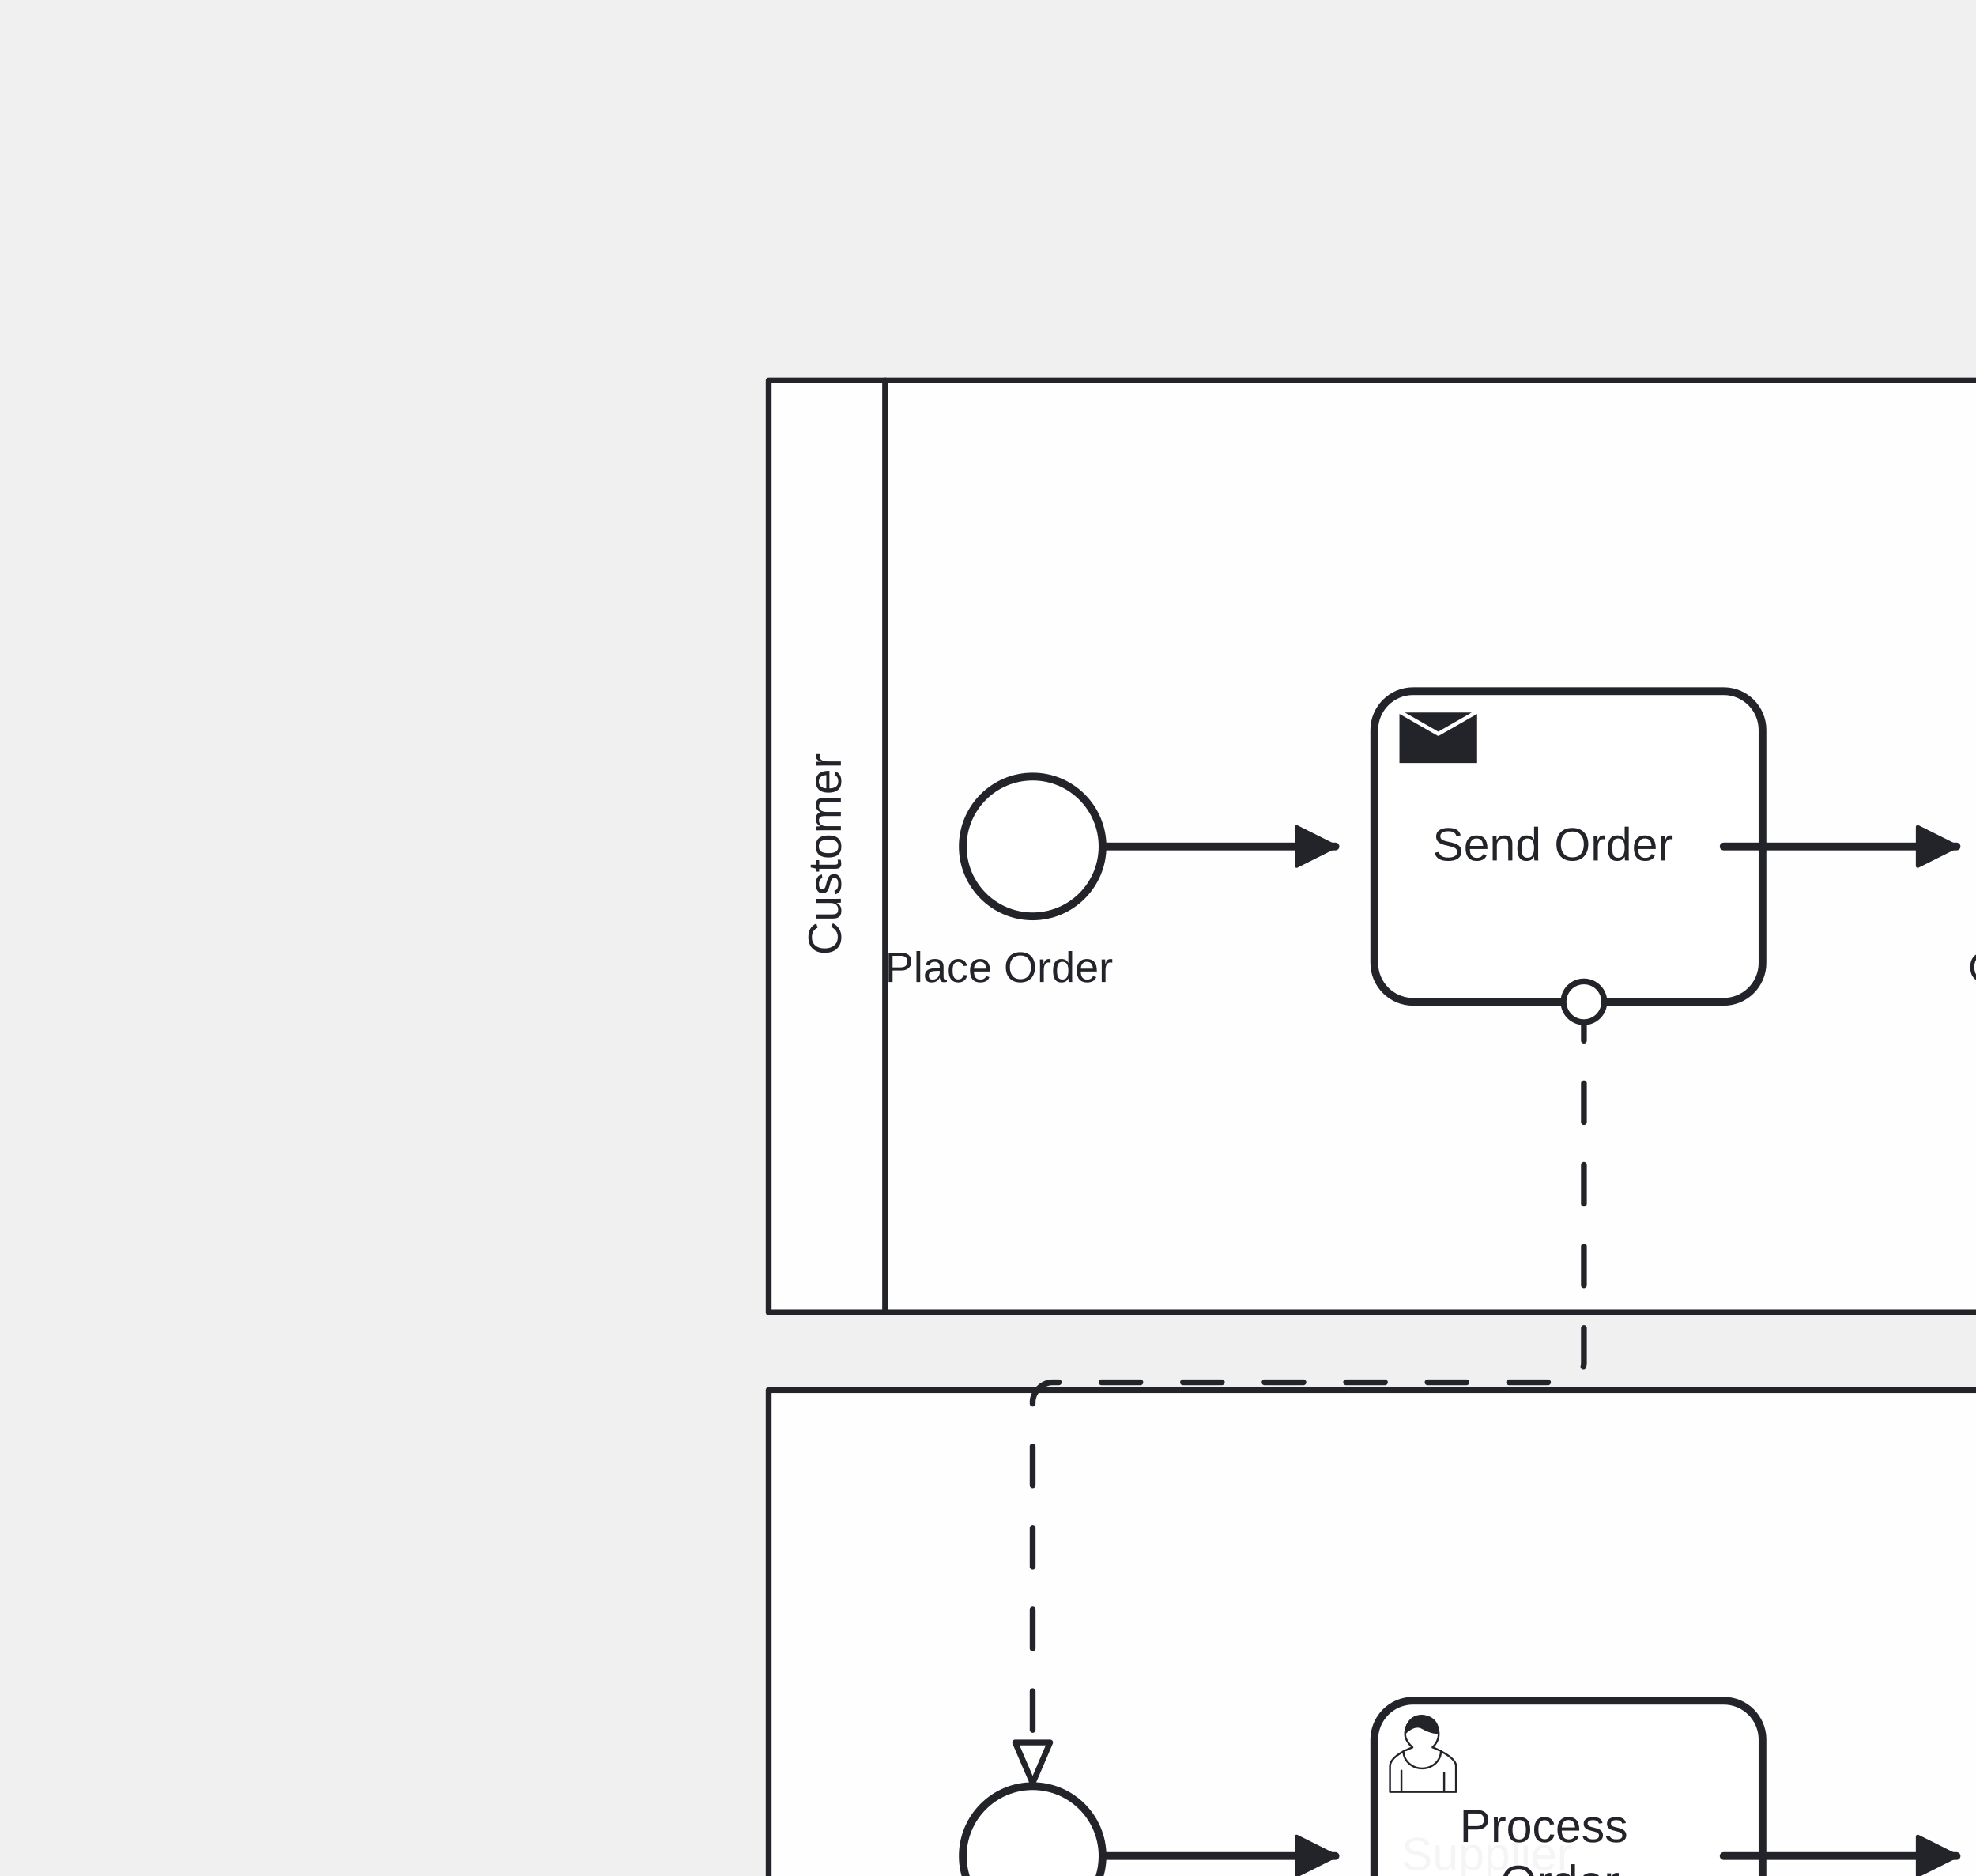
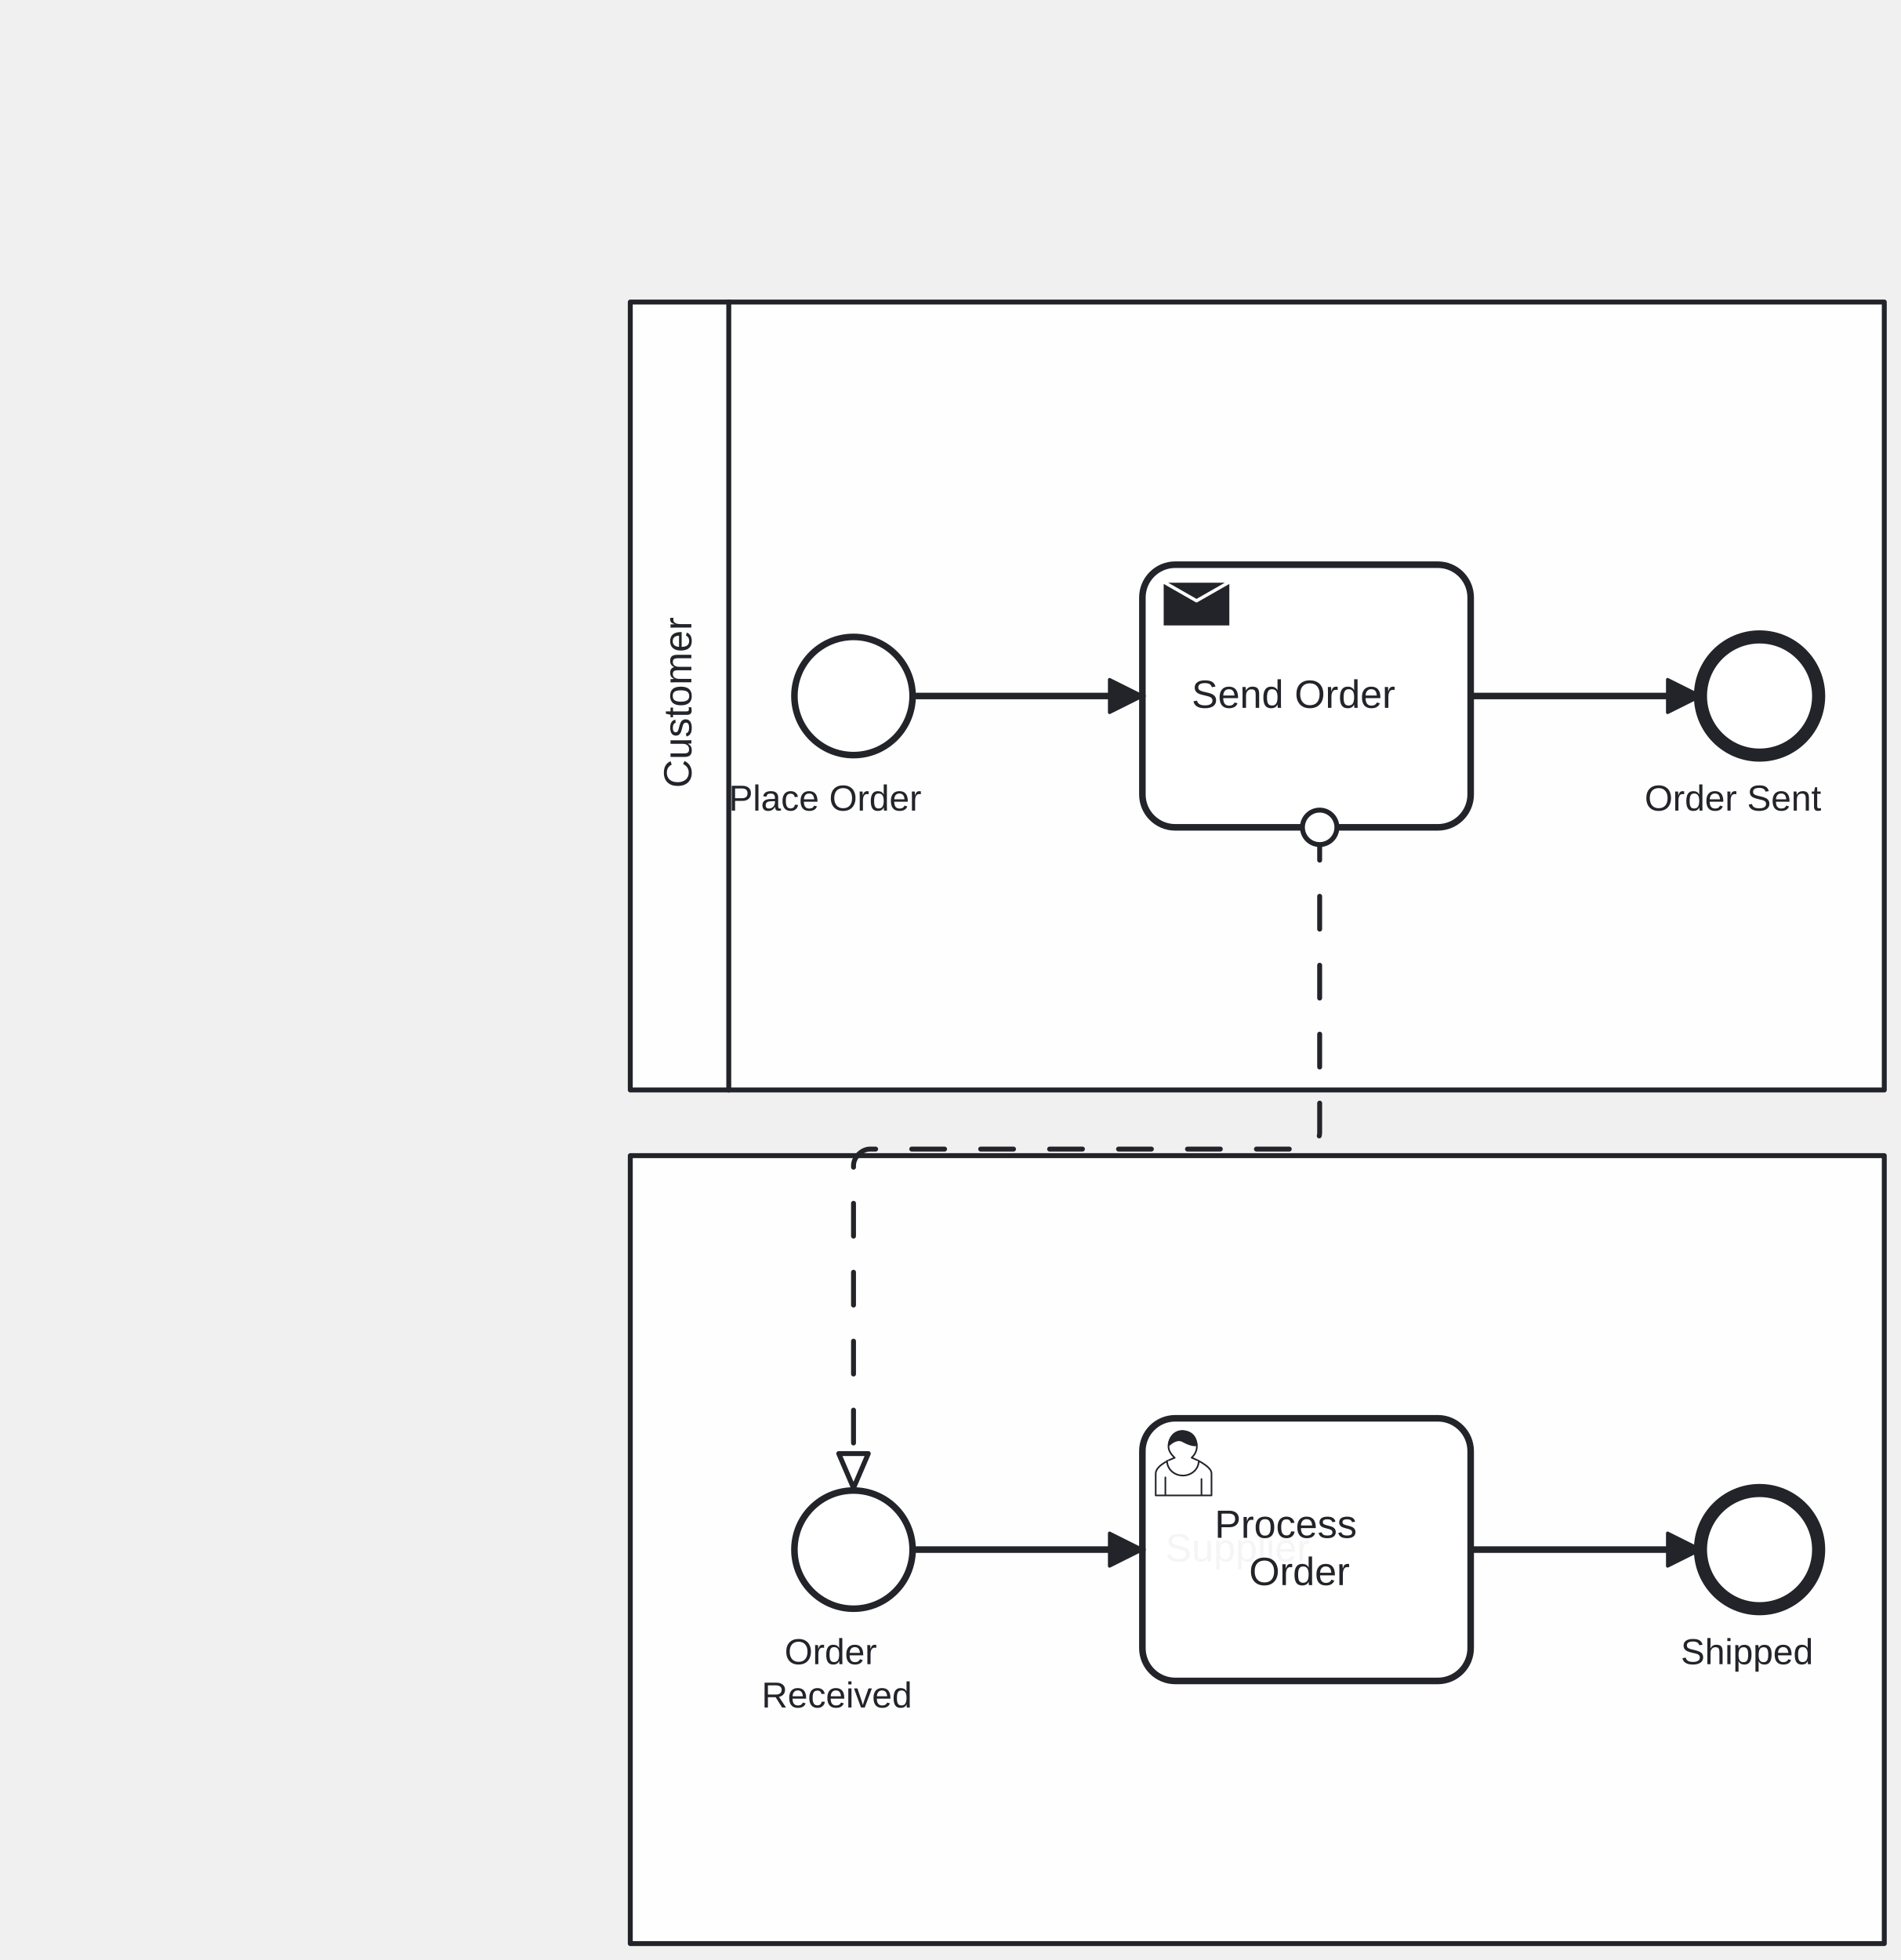
- <svg xmlns="http://www.w3.org/2000/svg" width="509" height="483" viewBox="-6 -6 509 483" version="1.1">
+ <svg xmlns="http://www.w3.org/2000/svg" width="579" height="597" viewBox="0 0 579 597" version="1.1">
  <g class="djs-group">
    <g class="djs-element djs-shape" data-element-id="Participant_Customer" style="display: block;" transform="translate(192, 92)">
      <g class="djs-visual">
        <rect x="0" y="0" width="382" height="240" rx="0" ry="0" style="stroke-linecap: round; stroke-linejoin: round; stroke: hsl(225, 10%, 15%); stroke-width: 1.5px; fill: white; fill-opacity: 0.95;" />
        <path style="fill: none; stroke-linecap: round; stroke-linejoin: round; stroke: hsl(225, 10%, 15%); stroke-width: 1.5px;" d="M30,0L30,240" />
        <text style="font-family: Arial, sans-serif; font-size: 12px; font-weight: normal; fill: hsl(225, 10%, 15%);" lineHeight="1.2" class="djs-label" transform="matrix(-1.8369701987210297e-16, -1, 1, -1.8369701987210297e-16, 0, 240)">
          <tspan x="92" y="18.6">Customer</tspan>
        </text>
      </g>
      <rect x="-5" y="-5" rx="4" width="392" height="250" style="fill: none;" class="djs-outline" />
      <rect style="fill: none; stroke-opacity: 0; stroke: white; stroke-width: 15px;" class="djs-hit djs-hit-no-move" x="0" y="0" width="382" height="240" />
      <rect style="fill: none; stroke-opacity: 0; stroke: white; stroke-width: 15px;" class="djs-hit djs-hit-click-stroke" x="0" y="0" width="382" height="240" />
      <rect style="fill: none; stroke-opacity: 0; stroke: white; stroke-width: 15px;" class="djs-hit djs-hit-all" x="0" y="0" width="30" height="240" />
    </g>
    <g class="djs-children">
      <g class="djs-group">
        <g class="djs-element djs-shape" data-element-id="StartEvent_PlaceOrder" style="display: block;" transform="translate(242, 194)">
          <g class="djs-visual">
            <circle cx="18" cy="18" r="18" style="stroke-linecap: round; stroke-linejoin: round; stroke: hsl(225, 10%, 15%); stroke-width: 2px; fill: white; fill-opacity: 0.95;" />
          </g>
          <rect style="fill: none; stroke-opacity: 0; stroke: white; stroke-width: 15px;" class="djs-hit djs-hit-all" x="0" y="0" width="36" height="36" />
          <circle cx="18" cy="18" r="23" style="fill: none;" class="djs-outline" />
        </g>
      </g>
      <g class="djs-group">
        <g class="djs-element djs-shape" data-element-id="SendTask_SendOrder" style="display: block;" transform="translate(348, 172)">
          <g class="djs-visual">
            <rect x="0" y="0" width="100" height="80" rx="10" ry="10" style="stroke-linecap: round; stroke-linejoin: round; stroke: hsl(225, 10%, 15%); stroke-width: 2px; fill: white; fill-opacity: 0.95;" />
            <text style="font-family: Arial, sans-serif; font-size: 12px; font-weight: normal; fill: hsl(225, 10%, 15%);" lineHeight="1.2" class="djs-label">
              <tspan x="15" y="43.6">Send Order</tspan>
            </text>
            <path style="fill: hsl(225, 10%, 15%); stroke-linecap: round; stroke-linejoin: round; stroke: white; stroke-width: 1px;" d="m 5.985,4.998 l 0,14 l 21,0 l 0,-14 z l 10.5,6 l 10.5,-6" />
          </g>
          <rect style="fill: none; stroke-opacity: 0; stroke: white; stroke-width: 15px;" class="djs-hit djs-hit-all" x="0" y="0" width="100" height="80" />
          <rect x="-5" y="-5" rx="14" width="110" height="90" style="fill: none;" class="djs-outline" />
        </g>
      </g>
      <g class="djs-group">
        <g class="djs-element djs-shape" data-element-id="EndEvent_OrderSent" style="display: block;" transform="translate(518, 194)">
          <g class="djs-visual">
            <circle cx="18" cy="18" r="18" style="stroke-linecap: round; stroke-linejoin: round; stroke: hsl(225, 10%, 15%); stroke-width: 4px; fill: white; fill-opacity: 0.95;" />
          </g>
          <rect style="fill: none; stroke-opacity: 0; stroke: white; stroke-width: 15px;" class="djs-hit djs-hit-all" x="0" y="0" width="36" height="36" />
          <circle cx="18" cy="18" r="24" style="fill: none;" class="djs-outline" />
        </g>
      </g>
      <g class="djs-group">
        <g class="djs-element djs-connection" data-element-id="Flow_PlaceOrder_to_SendOrder" style="display: block;">
          <g class="djs-visual">
            <defs>
-               <marker id="marker-8p4h0ed2nqxoh3biun80jx0ko" viewBox="0 0 20 20" refX="11" refY="10" markerWidth="10" markerHeight="10" orient="auto">
-                 <path d="M 1 5 L 11 10 L 1 15 Z" style="stroke-linecap: round; stroke-linejoin: round; stroke: hsl(225, 10%, 15%); stroke-width: 1px; fill: hsl(225, 10%, 15%);" />
-               </marker>
-             </defs>
-             <path style="fill: none; stroke-linecap: round; stroke-linejoin: round; stroke: hsl(225, 10%, 15%); stroke-width: 2px; marker-end: url(#marker-8p4h0ed2nqxoh3biun80jx0ko);" data-corner-radius="5" d="M278,212L338,212" />
-           </g>
-           <path d="M278,212L338,212" style="fill: none; stroke-opacity: 0; stroke: white; stroke-width: 15px;" class="djs-hit djs-hit-stroke" />
-           <rect x="273" y="207" rx="4" width="70" height="10" style="fill: none;" class="djs-outline" />
+               <marker id="marker-a6pc9mno15rv40jfqkfuq200o" viewBox="0 0 20 20" refX="11" refY="10" markerWidth="10" markerHeight="10" orient="auto">
+                 <path d="M 1 5 L 11 10 L 1 15 Z" style="stroke-linecap: round; stroke-linejoin: round; stroke: hsl(225, 10%, 15%); stroke-width: 1px; fill: hsl(225, 10%, 15%);" />
+               </marker>
+             </defs>
+             <path style="fill: none; stroke-linecap: round; stroke-linejoin: round; stroke: hsl(225, 10%, 15%); stroke-width: 2px; marker-end: url(#marker-a6pc9mno15rv40jfqkfuq200o);" data-corner-radius="5" d="M278,212L348,212" />
+           </g>
+           <path d="M278,212L348,212" style="fill: none; stroke-opacity: 0; stroke: white; stroke-width: 15px;" class="djs-hit djs-hit-stroke" />
+           <rect x="273" y="207" rx="4" width="80" height="10" style="fill: none;" class="djs-outline" />
        </g>
      </g>
      <g class="djs-group">
        <g class="djs-element djs-connection" data-element-id="Flow_SendOrder_to_OrderSent" style="display: block;">
          <g class="djs-visual">
            <defs>
-               <marker id="marker-6ii7fl59izbruva2mh7lq8h6m" viewBox="0 0 20 20" refX="11" refY="10" markerWidth="10" markerHeight="10" orient="auto">
-                 <path d="M 1 5 L 11 10 L 1 15 Z" style="stroke-linecap: round; stroke-linejoin: round; stroke: hsl(225, 10%, 15%); stroke-width: 1px; fill: hsl(225, 10%, 15%);" />
-               </marker>
-             </defs>
-             <path style="fill: none; stroke-linecap: round; stroke-linejoin: round; stroke: hsl(225, 10%, 15%); stroke-width: 2px; marker-end: url(#marker-6ii7fl59izbruva2mh7lq8h6m);" data-corner-radius="5" d="M438,212L498,212" />
-           </g>
-           <path d="M438,212L498,212" style="fill: none; stroke-opacity: 0; stroke: white; stroke-width: 15px;" class="djs-hit djs-hit-stroke" />
-           <rect x="433" y="207" rx="4" width="70" height="10" style="fill: none;" class="djs-outline" />
+               <marker id="marker-9vg5xfiujlolwec9u8gjyougk" viewBox="0 0 20 20" refX="11" refY="10" markerWidth="10" markerHeight="10" orient="auto">
+                 <path d="M 1 5 L 11 10 L 1 15 Z" style="stroke-linecap: round; stroke-linejoin: round; stroke: hsl(225, 10%, 15%); stroke-width: 1px; fill: hsl(225, 10%, 15%);" />
+               </marker>
+             </defs>
+             <path style="fill: none; stroke-linecap: round; stroke-linejoin: round; stroke: hsl(225, 10%, 15%); stroke-width: 2px; marker-end: url(#marker-9vg5xfiujlolwec9u8gjyougk);" data-corner-radius="5" d="M448,212L518,212" />
+           </g>
+           <path d="M448,212L518,212" style="fill: none; stroke-opacity: 0; stroke: white; stroke-width: 15px;" class="djs-hit djs-hit-stroke" />
+           <rect x="443" y="207" rx="4" width="80" height="10" style="fill: none;" class="djs-outline" />
        </g>
      </g>
    </g>
  </g>
  <g class="djs-group">
    <g class="djs-element djs-shape" data-element-id="Participant_Supplier" style="display: block;" transform="translate(192, 352)">
      <g class="djs-visual">
        <rect x="0" y="0" width="382" height="240" rx="0" ry="0" style="stroke-linecap: round; stroke-linejoin: round; stroke: hsl(225, 10%, 15%); stroke-width: 1.5px; fill: white; fill-opacity: 0.95;" />
        <text style="font-family: Arial, sans-serif; font-size: 12px; font-weight: normal; fill: hsl(225, 10%, 15%);" lineHeight="1.2" class="djs-label">
          <tspan x="163" y="123.6">Supplier</tspan>
        </text>
      </g>
      <rect x="-5" y="-5" rx="4" width="392" height="250" style="fill: none;" class="djs-outline" />
      <rect style="fill: none; stroke-opacity: 0; stroke: white; stroke-width: 15px;" class="djs-hit djs-hit-all" x="0" y="0" width="382" height="240" />
    </g>
    <g class="djs-children">
      <g class="djs-group">
        <g class="djs-element djs-shape" data-element-id="StartEvent_OrderReceived" style="display: block;" transform="translate(242, 454)">
          <g class="djs-visual">
            <circle cx="18" cy="18" r="18" style="stroke-linecap: round; stroke-linejoin: round; stroke: hsl(225, 10%, 15%); stroke-width: 2px; fill: white; fill-opacity: 0.95;" />
          </g>
          <rect style="fill: none; stroke-opacity: 0; stroke: white; stroke-width: 15px;" class="djs-hit djs-hit-all" x="0" y="0" width="36" height="36" />
          <circle cx="18" cy="18" r="23" style="fill: none;" class="djs-outline" />
        </g>
      </g>
      <g class="djs-group">
        <g class="djs-element djs-shape" data-element-id="UserTask_ProcessOrder" style="display: block;" transform="translate(348, 432)">
          <g class="djs-visual">
            <rect x="0" y="0" width="100" height="80" rx="10" ry="10" style="stroke-linecap: round; stroke-linejoin: round; stroke: hsl(225, 10%, 15%); stroke-width: 2px; fill: white; fill-opacity: 0.95;" />
            <text style="font-family: Arial, sans-serif; font-size: 12px; font-weight: normal; fill: hsl(225, 10%, 15%);" lineHeight="1.2" class="djs-label">
              <tspan x="22" y="36.4">Process </tspan>
              <tspan x="32.5" y="50.8">Order</tspan>
            </text>
            <path style="fill: white; stroke-linecap: round; stroke-linejoin: round; stroke: hsl(225, 10%, 15%); stroke-width: 0.5px;" d="m 15,12 c 0.909,-0.845 1.594,-2.049 1.594,-3.385 0,-2.554 -1.805,-4.622 -4.357,-4.622 -2.552,0 -4.288,2.068 -4.288,4.622 0,1.348 0.974,2.562 1.896,3.405 -0.529,0.187 -5.669,2.097 -5.794,4.756 v 6.718 h 17 v -6.718 c 0,-2.298 -5.528,-4.595 -6.051,-4.776 zm -8,6 l 0,5.5 m 11,0 l 0,-5" />
            <path style="fill: white; stroke-linecap: round; stroke-linejoin: round; stroke: hsl(225, 10%, 15%); stroke-width: 0.5px;" d="m 15,12 m 2.162,1.009 c 0,2.447 -2.158,4.431 -4.821,4.431 -2.665,0 -4.822,-1.981 -4.822,-4.431 " />
            <path style="fill: hsl(225, 10%, 15%); stroke-linecap: round; stroke-linejoin: round; stroke: hsl(225, 10%, 15%); stroke-width: 0.5px;" d="m 15,12 m -6.9,-3.80 c 0,0 2.251,-2.358 4.274,-1.177 2.024,1.181 4.221,1.537 4.124,0.965 -0.098,-0.57 -0.117,-3.791 -4.191,-4.136 -3.575,0.001 -4.208,3.367 -4.207,4.348 z" />
          </g>
          <rect style="fill: none; stroke-opacity: 0; stroke: white; stroke-width: 15px;" class="djs-hit djs-hit-all" x="0" y="0" width="100" height="80" />
          <rect x="-5" y="-5" rx="14" width="110" height="90" style="fill: none;" class="djs-outline" />
        </g>
      </g>
      <g class="djs-group">
        <g class="djs-element djs-shape" data-element-id="EndEvent_Shipped" style="display: block;" transform="translate(518, 454)">
          <g class="djs-visual">
            <circle cx="18" cy="18" r="18" style="stroke-linecap: round; stroke-linejoin: round; stroke: hsl(225, 10%, 15%); stroke-width: 4px; fill: white; fill-opacity: 0.95;" />
          </g>
          <rect style="fill: none; stroke-opacity: 0; stroke: white; stroke-width: 15px;" class="djs-hit djs-hit-all" x="0" y="0" width="36" height="36" />
          <circle cx="18" cy="18" r="24" style="fill: none;" class="djs-outline" />
        </g>
      </g>
      <g class="djs-group">
        <g class="djs-element djs-connection" data-element-id="Flow_OrderReceived_to_ProcessOrder" style="display: block;">
          <g class="djs-visual">
            <defs>
-               <marker id="marker-22m9usfd975xxdimq53vaczqg" viewBox="0 0 20 20" refX="11" refY="10" markerWidth="10" markerHeight="10" orient="auto">
-                 <path d="M 1 5 L 11 10 L 1 15 Z" style="stroke-linecap: round; stroke-linejoin: round; stroke: hsl(225, 10%, 15%); stroke-width: 1px; fill: hsl(225, 10%, 15%);" />
-               </marker>
-             </defs>
-             <path style="fill: none; stroke-linecap: round; stroke-linejoin: round; stroke: hsl(225, 10%, 15%); stroke-width: 2px; marker-end: url(#marker-22m9usfd975xxdimq53vaczqg);" data-corner-radius="5" d="M278,472L338,472" />
-           </g>
-           <path d="M278,472L338,472" style="fill: none; stroke-opacity: 0; stroke: white; stroke-width: 15px;" class="djs-hit djs-hit-stroke" />
-           <rect x="273" y="467" rx="4" width="70" height="10" style="fill: none;" class="djs-outline" />
+               <marker id="marker-b2sztuibp37pke67bm7hxni45" viewBox="0 0 20 20" refX="11" refY="10" markerWidth="10" markerHeight="10" orient="auto">
+                 <path d="M 1 5 L 11 10 L 1 15 Z" style="stroke-linecap: round; stroke-linejoin: round; stroke: hsl(225, 10%, 15%); stroke-width: 1px; fill: hsl(225, 10%, 15%);" />
+               </marker>
+             </defs>
+             <path style="fill: none; stroke-linecap: round; stroke-linejoin: round; stroke: hsl(225, 10%, 15%); stroke-width: 2px; marker-end: url(#marker-b2sztuibp37pke67bm7hxni45);" data-corner-radius="5" d="M278,472L348,472" />
+           </g>
+           <path d="M278,472L348,472" style="fill: none; stroke-opacity: 0; stroke: white; stroke-width: 15px;" class="djs-hit djs-hit-stroke" />
+           <rect x="273" y="467" rx="4" width="80" height="10" style="fill: none;" class="djs-outline" />
        </g>
      </g>
      <g class="djs-group">
        <g class="djs-element djs-connection" data-element-id="Flow_ProcessOrder_to_Shipped" style="display: block;">
          <g class="djs-visual">
            <defs>
-               <marker id="marker-5bupry4xrohqyre9xnv71f39o" viewBox="0 0 20 20" refX="11" refY="10" markerWidth="10" markerHeight="10" orient="auto">
-                 <path d="M 1 5 L 11 10 L 1 15 Z" style="stroke-linecap: round; stroke-linejoin: round; stroke: hsl(225, 10%, 15%); stroke-width: 1px; fill: hsl(225, 10%, 15%);" />
-               </marker>
-             </defs>
-             <path style="fill: none; stroke-linecap: round; stroke-linejoin: round; stroke: hsl(225, 10%, 15%); stroke-width: 2px; marker-end: url(#marker-5bupry4xrohqyre9xnv71f39o);" data-corner-radius="5" d="M438,472L498,472" />
-           </g>
-           <path d="M438,472L498,472" style="fill: none; stroke-opacity: 0; stroke: white; stroke-width: 15px;" class="djs-hit djs-hit-stroke" />
-           <rect x="433" y="467" rx="4" width="70" height="10" style="fill: none;" class="djs-outline" />
+               <marker id="marker-72igjjvh5qfhv053un8xdfxw9" viewBox="0 0 20 20" refX="11" refY="10" markerWidth="10" markerHeight="10" orient="auto">
+                 <path d="M 1 5 L 11 10 L 1 15 Z" style="stroke-linecap: round; stroke-linejoin: round; stroke: hsl(225, 10%, 15%); stroke-width: 1px; fill: hsl(225, 10%, 15%);" />
+               </marker>
+             </defs>
+             <path style="fill: none; stroke-linecap: round; stroke-linejoin: round; stroke: hsl(225, 10%, 15%); stroke-width: 2px; marker-end: url(#marker-72igjjvh5qfhv053un8xdfxw9);" data-corner-radius="5" d="M448,472L518,472" />
+           </g>
+           <path d="M448,472L518,472" style="fill: none; stroke-opacity: 0; stroke: white; stroke-width: 15px;" class="djs-hit djs-hit-stroke" />
+           <rect x="443" y="467" rx="4" width="80" height="10" style="fill: none;" class="djs-outline" />
        </g>
      </g>
    </g>
  </g>
  <g class="djs-group">
    <g class="djs-element djs-connection" data-element-id="Flow_SendOrder_to_OrderReceived" style="display: block;">
      <g class="djs-visual">
        <defs>
-           <marker id="marker-4nvbacxsufw25oeumdoqszli1" viewBox="0 0 20 20" refX="8.5" refY="5" markerWidth="20" markerHeight="20" orient="auto">
+           <marker id="marker-78684bmks56asx3l8t2spn7ca" viewBox="0 0 20 20" refX="8.5" refY="5" markerWidth="20" markerHeight="20" orient="auto">
            <path d="m 1 5 l 0 -3 l 7 3 l -7 3 z" style="stroke-linecap: round; stroke-linejoin: round; stroke: hsl(225, 10%, 15%); stroke-width: 1px; fill: white; stroke-dasharray: 10000,1;" />
          </marker>
-           <marker id="marker-b71ggwtb2h7pb8b6lf5tv2oee" viewBox="0 0 20 20" refX="6" refY="6" markerWidth="20" markerHeight="20" orient="auto">
+           <marker id="marker-cpqf1tia4y2shy0o87cx1vk9h" viewBox="0 0 20 20" refX="6" refY="6" markerWidth="20" markerHeight="20" orient="auto">
            <circle cx="6" cy="6" r="3.5" style="stroke-linecap: round; stroke-linejoin: round; stroke: hsl(225, 10%, 15%); stroke-width: 1px; fill: white; stroke-dasharray: 10000,1;" />
          </marker>
        </defs>
-         <path style="fill: none; stroke-linecap: round; stroke-linejoin: round; stroke: hsl(225, 10%, 15%); stroke-width: 1.5px; marker-end: url(#marker-4nvbacxsufw25oeumdoqszli1); marker-start: url(#marker-b71ggwtb2h7pb8b6lf5tv2oee); stroke-dasharray: 10, 11;" data-corner-radius="5" d="M402,252L402,345C402,347.5,399.5,350,397,350L265,350C262.5,350,260,352.5,260,355L260,454" />
+         <path style="fill: none; stroke-linecap: round; stroke-linejoin: round; stroke: hsl(225, 10%, 15%); stroke-width: 1.5px; marker-end: url(#marker-78684bmks56asx3l8t2spn7ca); marker-start: url(#marker-cpqf1tia4y2shy0o87cx1vk9h); stroke-dasharray: 10, 11;" data-corner-radius="5" d="M402,252L402,345C402,347.5,399.5,350,397,350L265,350C262.5,350,260,352.5,260,355L260,454" />
      </g>
      <path d="M402,252L402,350L260,350L260,454" style="fill: none; stroke-opacity: 0; stroke: white; stroke-width: 15px;" class="djs-hit djs-hit-stroke" />
      <rect x="255" y="247" rx="4" width="152" height="212" style="fill: none;" class="djs-outline" />
    </g>
  </g>
  <g class="djs-group">
    <g class="djs-element djs-shape" data-element-id="StartEvent_PlaceOrder_label" style="display: block;" transform="translate(222, 237)">
      <g class="djs-visual">
        <text style="font-family: Arial, sans-serif; font-size: 11px; font-weight: normal; fill: hsl(225, 10%, 15%);" lineHeight="1.2" class="djs-label">
          <tspan x="0" y="9.9">Place Order</tspan>
        </text>
      </g>
      <rect style="fill: none; stroke-opacity: 0; stroke: white; stroke-width: 15px;" class="djs-hit djs-hit-all" x="0" y="0" width="77" height="14" />
      <rect x="-5" y="-5" rx="4" width="87" height="24" style="fill: none;" class="djs-outline" />
    </g>
  </g>
  <g class="djs-group">
    <g class="djs-element djs-shape" data-element-id="StartEvent_OrderReceived_label" style="display: block;" transform="translate(232, 497)">
      <g class="djs-visual">
        <text style="font-family: Arial, sans-serif; font-size: 11px; font-weight: normal; fill: hsl(225, 10%, 15%);" lineHeight="1.2" class="djs-label">
          <tspan x="7" y="9.9">Order </tspan>
          <tspan x="0" y="23.1">Received</tspan>
        </text>
      </g>
      <rect style="fill: none; stroke-opacity: 0; stroke: white; stroke-width: 15px;" class="djs-hit djs-hit-all" x="0" y="0" width="56" height="27" />
      <rect x="-5" y="-5" rx="4" width="66" height="37" style="fill: none;" class="djs-outline" />
    </g>
  </g>
  <g class="djs-group">
    <g class="djs-element djs-shape" data-element-id="EndEvent_OrderSent_label" style="display: block;" transform="translate(501, 237)">
      <g class="djs-visual">
        <text style="font-family: Arial, sans-serif; font-size: 11px; font-weight: normal; fill: hsl(225, 10%, 15%);" lineHeight="1.2" class="djs-label">
          <tspan x="0" y="9.9">Order Sent</tspan>
        </text>
      </g>
      <rect style="fill: none; stroke-opacity: 0; stroke: white; stroke-width: 15px;" class="djs-hit djs-hit-all" x="0" y="0" width="70" height="14" />
      <rect x="-5" y="-5" rx="4" width="80" height="24" style="fill: none;" class="djs-outline" />
    </g>
  </g>
  <g class="djs-group">
    <g class="djs-element djs-shape" data-element-id="EndEvent_Shipped_label" style="display: block;" transform="translate(512, 497)">
      <g class="djs-visual">
        <text style="font-family: Arial, sans-serif; font-size: 11px; font-weight: normal; fill: hsl(225, 10%, 15%);" lineHeight="1.2" class="djs-label">
          <tspan x="0" y="9.9">Shipped</tspan>
        </text>
      </g>
      <rect style="fill: none; stroke-opacity: 0; stroke: white; stroke-width: 15px;" class="djs-hit djs-hit-all" x="0" y="0" width="49" height="14" />
      <rect x="-5" y="-5" rx="4" width="59" height="24" style="fill: none;" class="djs-outline" />
    </g>
  </g>
</svg>
